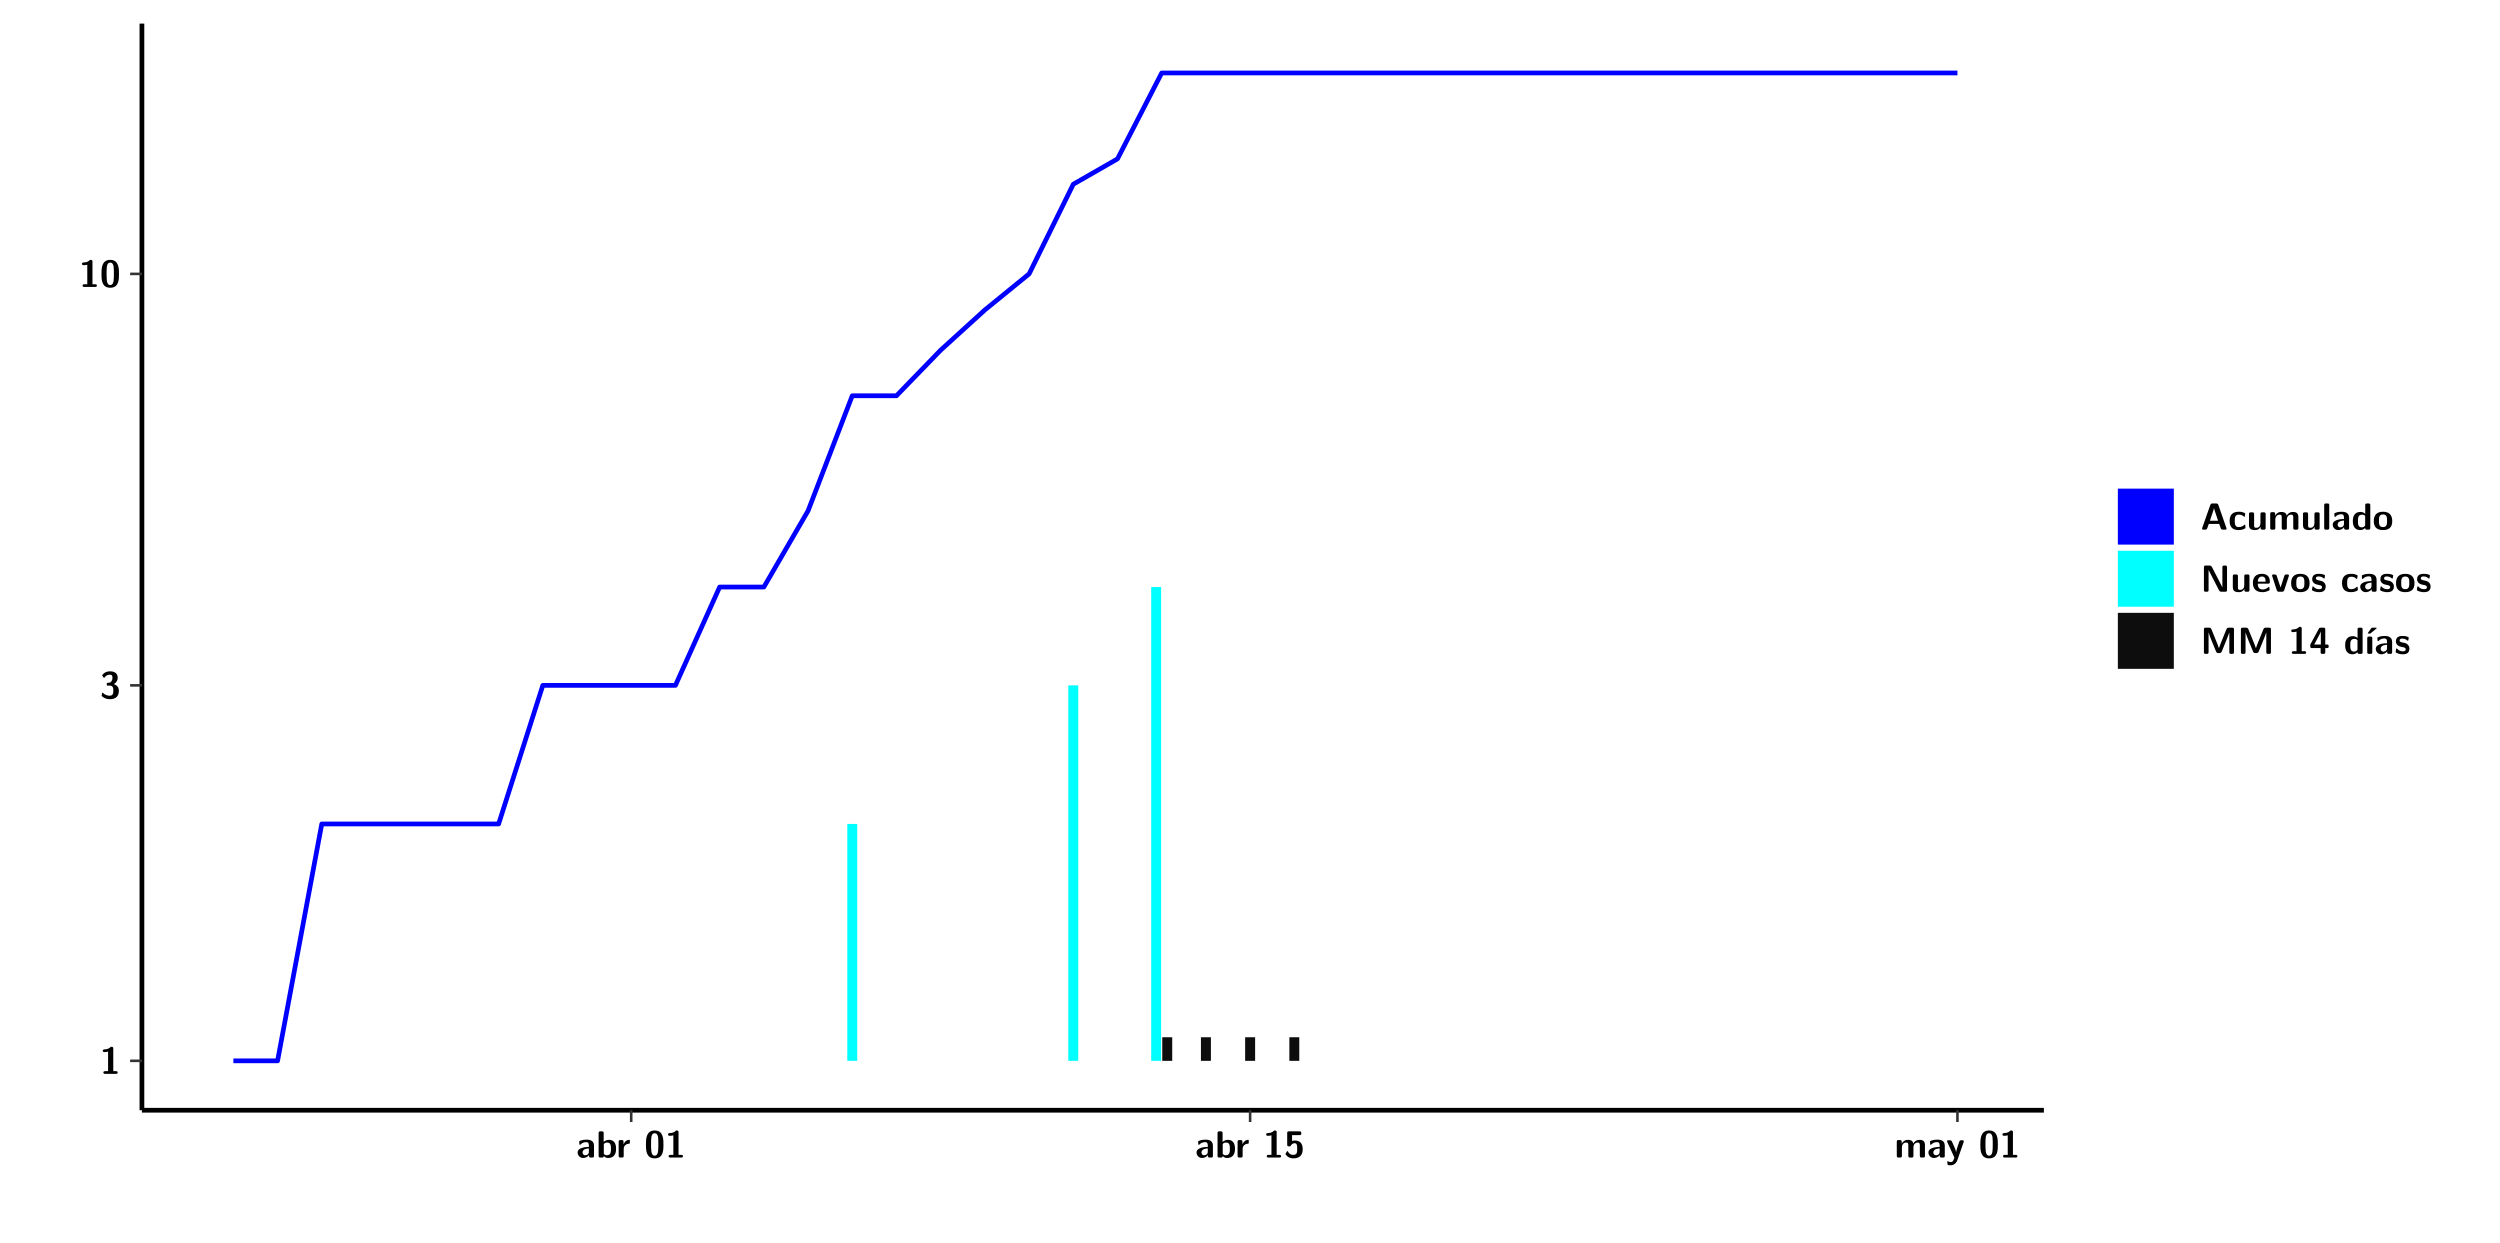
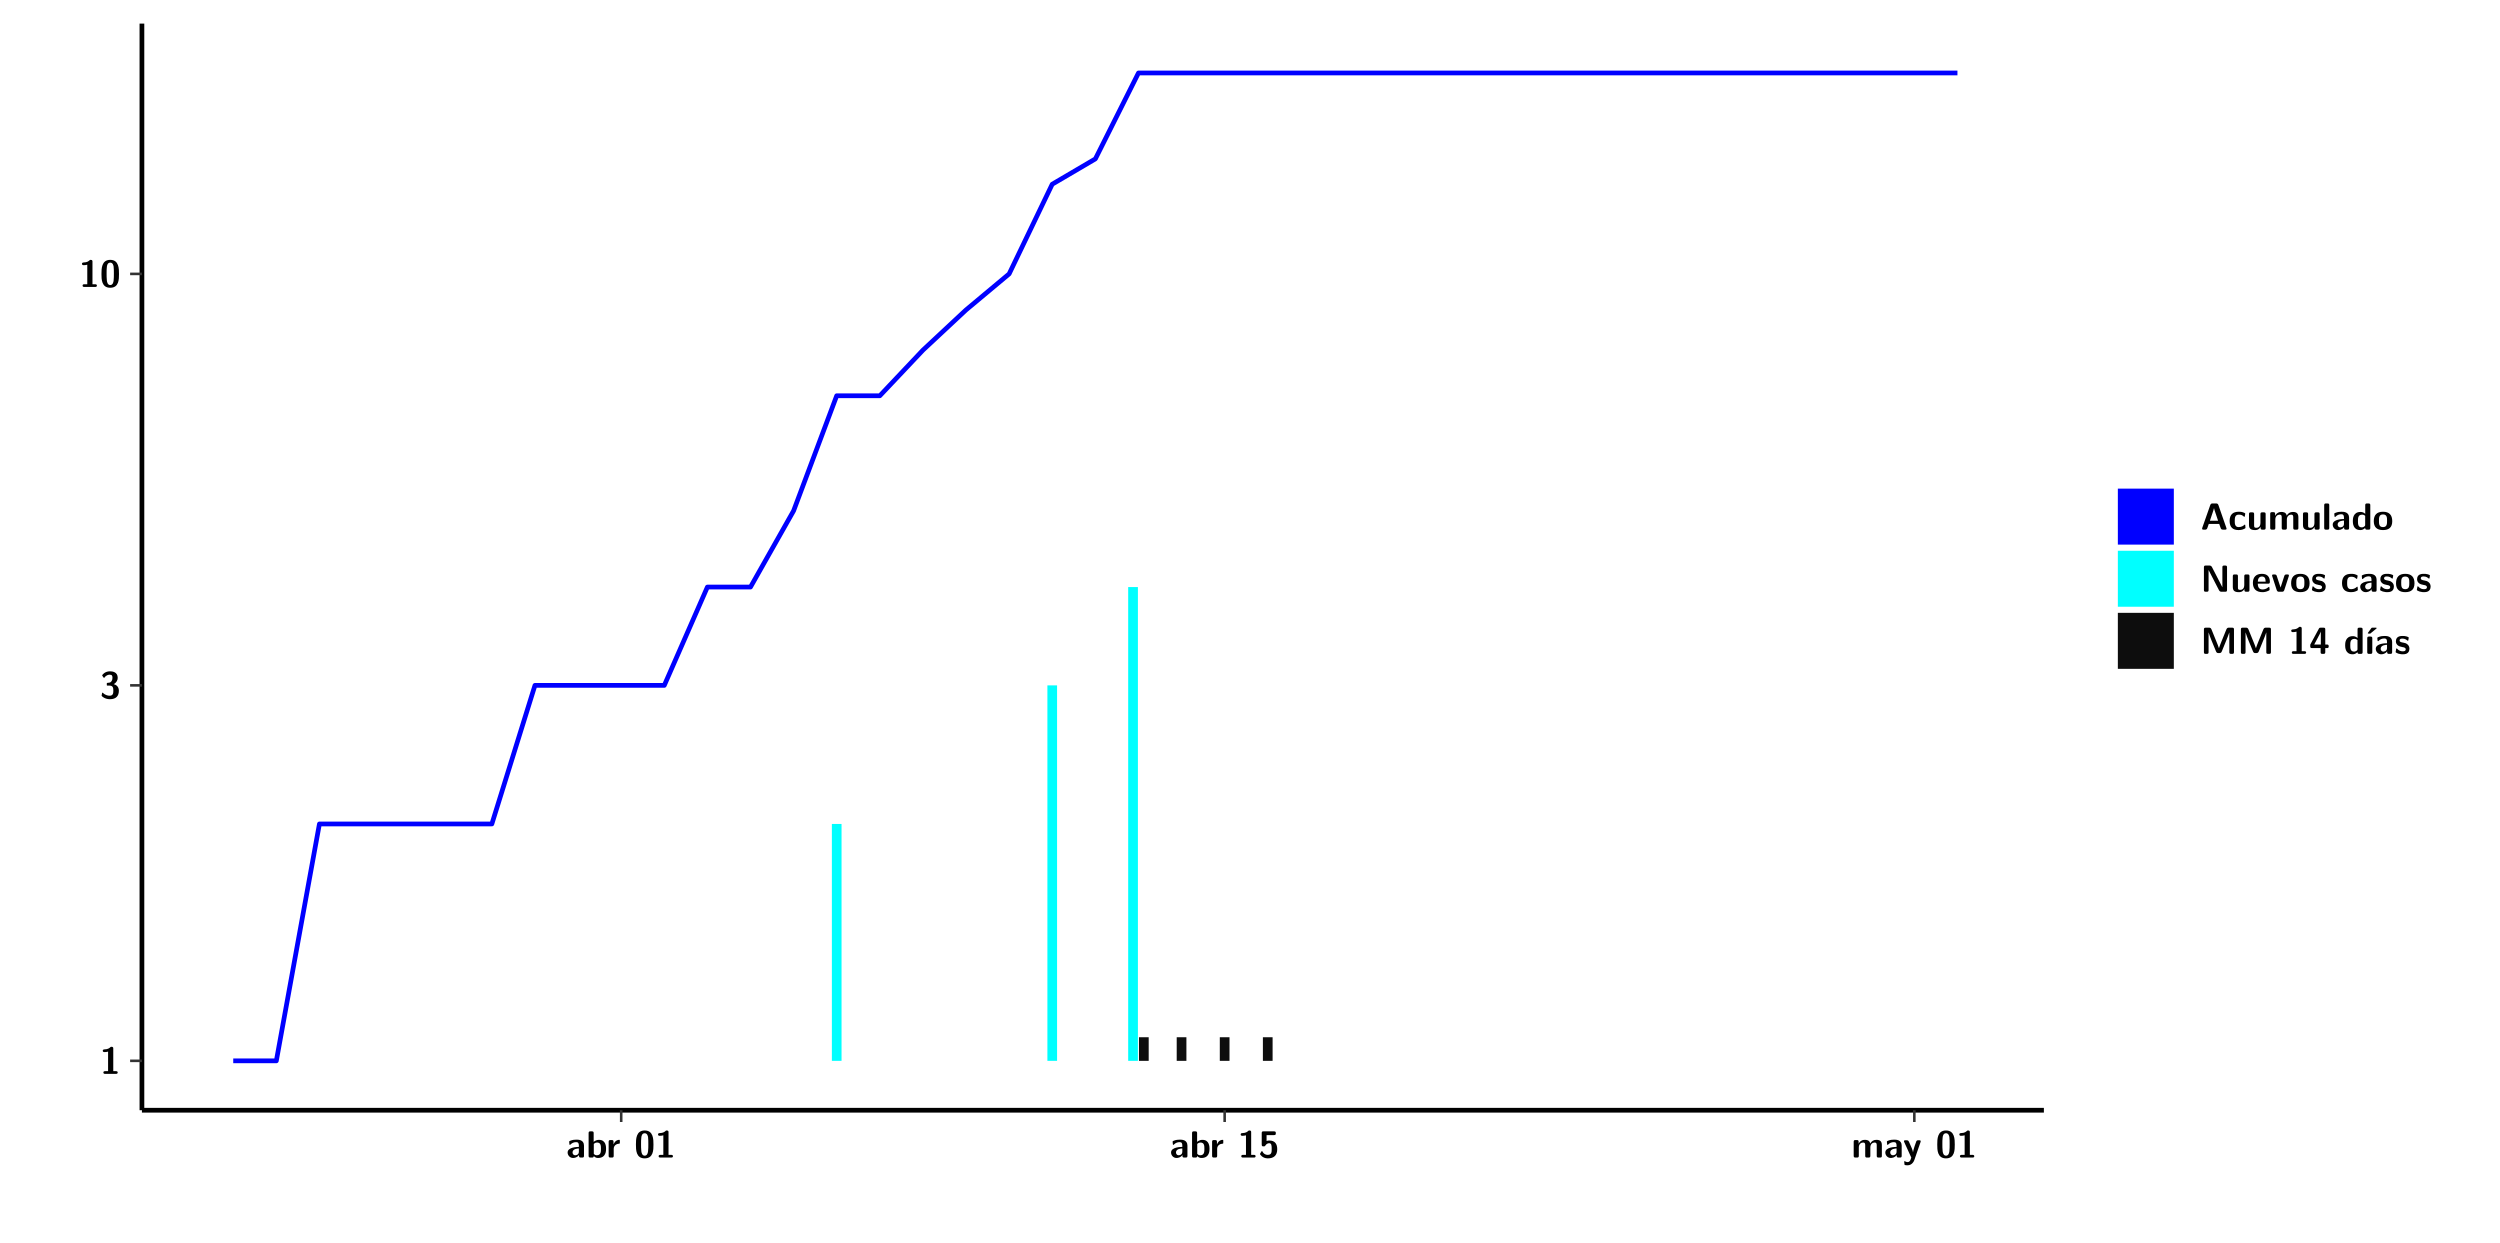
<svg xmlns="http://www.w3.org/2000/svg" xmlns:xlink="http://www.w3.org/1999/xlink" width="579.653pt" height="288pt" viewBox="0 0 579.653 288" version="1.1">
  <defs>
    <g>
      <symbol overflow="visible" id="glyph0-0">
        <path style="stroke:none;" d="" />
      </symbol>
      <symbol overflow="visible" id="glyph0-1">
        <path style="stroke:none;" d="M 3.109 -5.859 C 3.109 -6.016 3.109 -6.281 2.719 -6.281 C 2.547 -6.281 2.516 -6.266 2.406 -6.156 C 2.25 -6.016 1.922 -5.688 1.047 -5.672 C 0.891 -5.672 0.672 -5.609 0.672 -5.359 C 0.672 -5.047 0.969 -5.047 1.094 -5.047 C 1.344 -5.047 1.656 -5.078 1.906 -5.156 L 1.906 -0.625 L 1.234 -0.625 C 1.109 -0.625 0.812 -0.625 0.812 -0.312 C 0.812 0 1.109 0 1.234 0 L 3.719 0 C 3.828 0 4.141 0 4.141 -0.312 C 4.141 -0.625 3.828 -0.625 3.719 -0.625 L 3.109 -0.625 Z M 3.109 -5.859 " />
      </symbol>
      <symbol overflow="visible" id="glyph0-2">
        <path style="stroke:none;" d="M 0.844 -4.859 C 0.906 -4.766 0.953 -4.766 0.969 -4.766 C 1.031 -4.766 1.047 -4.797 1.094 -4.859 C 1.547 -5.5 2.172 -5.5 2.281 -5.5 C 2.844 -5.5 2.922 -5.203 2.922 -4.781 C 2.922 -4.656 2.922 -4.234 2.641 -3.906 C 2.438 -3.656 2.219 -3.641 1.953 -3.625 C 1.859 -3.609 1.688 -3.609 1.672 -3.578 C 1.609 -3.562 1.609 -3.5 1.609 -3.359 L 1.609 -3.203 C 1.609 -2.984 1.609 -2.969 1.844 -2.969 L 2.219 -2.969 C 3.031 -2.969 3.125 -2.469 3.125 -1.797 C 3.125 -1.203 3.062 -0.625 2.266 -0.625 C 1.984 -0.625 1.328 -0.688 0.75 -1.25 C 0.672 -1.328 0.656 -1.328 0.625 -1.328 C 0.531 -1.328 0.516 -1.25 0.516 -1.234 C 0.516 -1.234 0.406 -0.672 0.406 -0.625 C 0.406 -0.516 1.156 0.188 2.312 0.188 C 3.812 0.188 4.406 -0.609 4.406 -1.781 C 4.406 -2.562 3.984 -3.109 3.203 -3.297 C 3.906 -3.688 4.141 -4.266 4.141 -4.766 C 4.141 -6.156 2.891 -6.281 2.328 -6.281 C 1.125 -6.281 0.531 -5.422 0.531 -5.344 C 0.531 -5.297 0.594 -5.219 0.594 -5.219 Z M 0.844 -4.859 " />
      </symbol>
      <symbol overflow="visible" id="glyph0-3">
        <path style="stroke:none;" d="M 4.438 -3 C 4.438 -4.203 4.438 -6.281 2.406 -6.281 C 0.375 -6.281 0.375 -4.219 0.375 -3 C 0.375 -1.812 0.375 0.188 2.406 0.188 C 4.438 0.188 4.438 -1.781 4.438 -3 Z M 2.406 -0.438 C 1.75 -0.438 1.656 -1.25 1.625 -1.484 C 1.562 -1.953 1.562 -2.766 1.562 -3.125 C 1.562 -3.641 1.562 -4.203 1.625 -4.641 C 1.641 -4.875 1.734 -5.641 2.406 -5.641 C 3.047 -5.641 3.156 -4.906 3.188 -4.734 C 3.25 -4.281 3.25 -3.594 3.25 -3.125 C 3.25 -2.625 3.25 -1.953 3.188 -1.469 C 3.156 -1.234 3.062 -0.438 2.406 -0.438 Z M 2.406 -0.438 " />
      </symbol>
      <symbol overflow="visible" id="glyph0-4">
        <path style="stroke:none;" d="M 4.062 -2.766 C 4.062 -4.156 2.734 -4.156 2.297 -4.156 C 1.891 -4.156 1.453 -4.125 0.859 -3.891 C 0.672 -3.797 0.625 -3.781 0.625 -3.688 C 0.625 -3.625 0.688 -3.109 0.688 -3.047 C 0.703 -2.984 0.75 -2.938 0.812 -2.938 C 0.844 -2.938 0.875 -2.969 0.906 -3 C 1.281 -3.391 1.719 -3.578 2.266 -3.578 C 2.734 -3.578 2.875 -3.297 2.875 -2.781 L 2.875 -2.469 C 2.562 -2.469 0.266 -2.453 0.266 -1.172 C 0.266 -0.547 0.766 0.094 1.531 0.094 C 1.828 0.094 2.484 0.016 2.906 -0.594 L 2.906 -0.422 C 2.906 -0.141 2.969 0 3.328 0 L 3.641 0 C 3.984 0 4.062 -0.109 4.062 -0.422 Z M 2.875 -1.344 C 2.875 -0.531 2.047 -0.531 2.016 -0.531 C 1.641 -0.531 1.406 -0.844 1.406 -1.188 C 1.406 -2.047 2.625 -2.109 2.875 -2.109 Z M 2.875 -1.344 " />
      </symbol>
      <symbol overflow="visible" id="glyph0-5">
        <path style="stroke:none;" d="M 1.703 -5.656 C 1.703 -5.938 1.641 -6.078 1.281 -6.078 L 0.953 -6.078 C 0.641 -6.078 0.531 -5.984 0.531 -5.656 L 0.531 -0.422 C 0.531 -0.109 0.625 0 0.953 0 L 1.312 0 C 1.453 0 1.719 0 1.734 -0.344 C 2.125 0.094 2.578 0.094 2.719 0.094 C 4.578 0.094 4.578 -1.594 4.578 -2.031 C 4.578 -2.453 4.578 -4.109 2.938 -4.109 C 2.219 -4.109 1.781 -3.703 1.703 -3.625 Z M 1.734 -3.172 C 1.844 -3.281 2.109 -3.484 2.5 -3.484 C 3.391 -3.484 3.391 -2.672 3.391 -2.016 C 3.391 -1.375 3.391 -0.531 2.406 -0.531 C 2.047 -0.531 1.828 -0.75 1.734 -0.875 Z M 1.734 -3.172 " />
      </symbol>
      <symbol overflow="visible" id="glyph0-6">
        <path style="stroke:none;" d="M 1.703 -2.016 C 1.703 -2.844 2.391 -3.188 2.938 -3.219 C 3.109 -3.234 3.125 -3.234 3.125 -3.469 L 3.125 -3.875 C 3.125 -4.047 3.125 -4.109 2.969 -4.109 C 2.719 -4.109 2.078 -4.031 1.672 -3.078 L 1.656 -3.078 L 1.656 -3.641 C 1.656 -3.922 1.594 -4.062 1.234 -4.062 L 0.953 -4.062 C 0.641 -4.062 0.531 -3.969 0.531 -3.641 L 0.531 -0.422 C 0.531 -0.109 0.625 0 0.953 0 L 1.281 0 C 1.609 0 1.703 -0.109 1.703 -0.422 Z M 1.703 -2.016 " />
      </symbol>
      <symbol overflow="visible" id="glyph0-7">
        <path style="stroke:none;" d="M 1.859 -5.203 L 3.578 -5.203 C 4 -5.203 4 -5.406 4 -5.641 C 4 -5.875 4 -6.078 3.578 -6.078 L 1.141 -6.078 C 0.875 -6.078 0.734 -6.031 0.734 -5.688 L 0.734 -3 C 0.734 -2.609 0.922 -2.594 1.172 -2.594 C 1.391 -2.594 1.469 -2.594 1.594 -2.812 C 1.812 -3.141 2.109 -3.328 2.469 -3.328 C 3.047 -3.328 3.047 -2.656 3.047 -1.969 C 3.047 -1.297 3.047 -0.625 2.125 -0.625 C 1.844 -0.625 1.25 -0.703 0.906 -1.406 C 0.875 -1.453 0.844 -1.5 0.781 -1.5 C 0.719 -1.5 0.703 -1.469 0.656 -1.391 C 0.531 -1.188 0.328 -0.891 0.328 -0.828 C 0.328 -0.75 0.891 0.188 2.141 0.188 C 3.562 0.188 4.328 -0.516 4.328 -1.938 C 4.328 -3.094 3.844 -3.953 2.5 -3.953 C 2.281 -3.953 2.078 -3.922 1.859 -3.844 Z M 1.859 -5.203 " />
      </symbol>
      <symbol overflow="visible" id="glyph0-8">
        <path style="stroke:none;" d="M 7.062 -2.844 C 7.062 -3.75 6.672 -4.109 5.781 -4.109 C 5.156 -4.109 4.688 -3.828 4.359 -3.25 C 4.219 -4.078 3.484 -4.109 3.109 -4.109 C 2.938 -4.109 2.578 -4.109 2.188 -3.828 C 1.906 -3.625 1.734 -3.344 1.672 -3.203 L 1.672 -3.641 C 1.672 -3.922 1.609 -4.062 1.25 -4.062 L 0.953 -4.062 C 0.625 -4.062 0.531 -3.969 0.531 -3.641 L 0.531 -0.422 C 0.531 -0.109 0.625 0 0.953 0 L 1.297 0 C 1.625 0 1.719 -0.109 1.719 -0.422 L 1.719 -2.359 C 1.719 -3.141 2.25 -3.484 2.688 -3.484 C 3.109 -3.484 3.203 -3.297 3.203 -2.828 L 3.203 -0.422 C 3.203 -0.109 3.297 0 3.625 0 L 3.969 0 C 4.297 0 4.391 -0.109 4.391 -0.422 L 4.391 -2.359 C 4.391 -3.141 4.922 -3.484 5.359 -3.484 C 5.781 -3.484 5.875 -3.297 5.875 -2.828 L 5.875 -0.422 C 5.875 -0.109 5.969 0 6.297 0 L 6.641 0 C 6.984 0 7.062 -0.109 7.062 -0.422 Z M 7.062 -2.844 " />
      </symbol>
      <symbol overflow="visible" id="glyph0-9">
        <path style="stroke:none;" d="M 4.109 -3.609 C 4.141 -3.719 4.141 -3.734 4.141 -3.781 C 4.141 -4.016 3.906 -4.016 3.797 -4.016 L 3.609 -4.016 C 3.469 -4.016 3.266 -4.016 3.141 -3.812 C 3.109 -3.766 2.406 -1.828 2.359 -1.25 L 2.344 -1.25 C 2.312 -1.672 1.953 -2.484 1.562 -3.328 C 1.328 -3.891 1.266 -4.016 0.828 -4.016 L 0.594 -4.016 C 0.469 -4.016 0.25 -4.016 0.25 -3.781 C 0.25 -3.75 0.281 -3.688 0.297 -3.641 L 1.953 0 C 1.891 0.188 1.859 0.281 1.828 0.375 C 1.734 0.656 1.578 1.047 1.109 1.047 C 0.812 1.047 0.609 0.922 0.516 0.875 C 0.469 0.844 0.453 0.828 0.422 0.828 C 0.391 0.828 0.312 0.859 0.312 0.969 C 0.312 1.031 0.375 1.641 0.391 1.672 C 0.469 1.781 0.953 1.797 1.094 1.797 C 2.172 1.797 2.609 0.766 2.672 0.547 Z M 4.109 -3.609 " />
      </symbol>
      <symbol overflow="visible" id="glyph0-10">
        <path style="stroke:none;" d="M 4.156 -5.703 C 4.031 -6.078 3.766 -6.078 3.594 -6.078 L 2.828 -6.078 C 2.641 -6.078 2.391 -6.078 2.266 -5.703 L 0.406 -0.406 C 0.375 -0.297 0.375 -0.281 0.375 -0.234 C 0.375 0 0.594 0 0.703 0 L 1.031 0 C 1.188 0 1.453 0 1.578 -0.344 L 1.922 -1.328 L 4.344 -1.328 L 4.641 -0.484 C 4.75 -0.172 4.812 0 5.234 0 L 5.703 0 C 5.828 0 6.047 0 6.047 -0.234 C 6.047 -0.281 6.047 -0.297 6 -0.406 Z M 2.812 -3.938 C 2.938 -4.328 3.062 -4.656 3.125 -4.969 L 3.141 -4.969 C 3.188 -4.766 3.188 -4.75 3.25 -4.547 L 4.078 -2.078 L 2.188 -2.078 Z M 2.812 -3.938 " />
      </symbol>
      <symbol overflow="visible" id="glyph0-11">
        <path style="stroke:none;" d="M 4 -0.438 C 4 -0.531 3.969 -0.938 3.953 -1.047 C 3.953 -1.078 3.938 -1.172 3.844 -1.172 C 3.812 -1.172 3.797 -1.172 3.703 -1.078 C 3.562 -0.953 3.141 -0.594 2.422 -0.594 C 1.516 -0.594 1.516 -1.469 1.516 -2.031 C 1.516 -2.75 1.562 -3.484 2.453 -3.484 C 3.031 -3.484 3.266 -3.344 3.578 -3.078 C 3.688 -2.984 3.703 -2.984 3.734 -2.984 C 3.828 -2.984 3.844 -3.062 3.844 -3.094 C 3.859 -3.172 3.953 -3.656 3.953 -3.703 C 3.953 -3.781 3.891 -3.812 3.75 -3.891 C 3.328 -4.078 3.062 -4.156 2.453 -4.156 C 1.141 -4.156 0.328 -3.547 0.328 -2.016 C 0.328 -0.562 1.078 0.094 2.406 0.094 C 2.641 0.094 3.172 0.094 3.75 -0.203 C 4 -0.344 4 -0.344 4 -0.438 Z M 4 -0.438 " />
      </symbol>
      <symbol overflow="visible" id="glyph0-12">
        <path style="stroke:none;" d="M 4.391 -3.594 C 4.391 -3.875 4.328 -4.016 3.969 -4.016 L 3.609 -4.016 C 3.281 -4.016 3.188 -3.906 3.188 -3.594 L 3.188 -1.516 C 3.188 -0.938 2.891 -0.438 2.266 -0.438 C 1.766 -0.438 1.719 -0.562 1.719 -1.031 L 1.719 -3.594 C 1.719 -3.875 1.656 -4.016 1.297 -4.016 L 0.953 -4.016 C 0.625 -4.016 0.531 -3.922 0.531 -3.594 L 0.531 -1.109 C 0.531 -0.172 1.031 0.094 1.953 0.094 C 2.188 0.094 2.812 0.094 3.219 -0.656 L 3.219 -0.422 C 3.219 -0.141 3.281 0 3.641 0 L 3.969 0 C 4.297 0 4.391 -0.109 4.391 -0.422 Z M 4.391 -3.594 " />
      </symbol>
      <symbol overflow="visible" id="glyph0-13">
        <path style="stroke:none;" d="M 1.703 -5.656 C 1.703 -5.938 1.641 -6.078 1.281 -6.078 L 0.953 -6.078 C 0.641 -6.078 0.531 -5.984 0.531 -5.656 L 0.531 -0.422 C 0.531 -0.109 0.625 0 0.953 0 L 1.281 0 C 1.609 0 1.703 -0.109 1.703 -0.422 Z M 1.703 -5.656 " />
      </symbol>
      <symbol overflow="visible" id="glyph0-14">
        <path style="stroke:none;" d="M 4.375 -5.656 C 4.375 -5.938 4.312 -6.078 3.953 -6.078 L 3.625 -6.078 C 3.297 -6.078 3.203 -5.969 3.203 -5.656 L 3.203 -3.672 C 2.812 -4.047 2.375 -4.109 2.109 -4.109 C 0.328 -4.109 0.328 -2.422 0.328 -2 C 0.328 -1.594 0.328 0.094 2.062 0.094 C 2.422 0.094 2.812 -0.016 3.188 -0.406 C 3.188 -0.094 3.297 0 3.609 0 L 3.953 0 C 4.281 0 4.375 -0.109 4.375 -0.422 Z M 3.188 -1.094 C 3.188 -0.953 3.188 -0.875 2.922 -0.688 C 2.703 -0.547 2.5 -0.531 2.406 -0.531 C 1.516 -0.531 1.516 -1.344 1.516 -2 C 1.516 -2.656 1.516 -3.484 2.5 -3.484 C 2.75 -3.484 2.984 -3.391 3.188 -3.203 Z M 3.188 -1.094 " />
      </symbol>
      <symbol overflow="visible" id="glyph0-15">
        <path style="stroke:none;" d="M 4.547 -1.969 C 4.547 -3.406 3.844 -4.156 2.406 -4.156 C 0.953 -4.156 0.266 -3.391 0.266 -1.969 C 0.266 -0.547 1.031 0.094 2.406 0.094 C 3.781 0.094 4.547 -0.531 4.547 -1.969 Z M 2.406 -0.594 C 1.469 -0.594 1.469 -1.375 1.469 -2.078 C 1.469 -2.75 1.469 -3.531 2.406 -3.531 C 3.344 -3.531 3.344 -2.766 3.344 -2.078 C 3.344 -1.391 3.344 -0.594 2.406 -0.594 Z M 2.406 -0.594 " />
      </symbol>
      <symbol overflow="visible" id="glyph0-16">
        <path style="stroke:none;" d="M 2.656 -5.734 C 2.469 -6.078 2.203 -6.078 2.031 -6.078 L 1.219 -6.078 C 0.906 -6.078 0.797 -5.984 0.797 -5.656 L 0.797 -0.422 C 0.797 -0.109 0.891 0 1.219 0 L 1.453 0 C 1.781 0 1.875 -0.109 1.875 -0.422 L 1.875 -5.016 L 1.891 -5.016 L 4.297 -0.344 C 4.484 0 4.75 0 4.922 0 L 5.734 0 C 6.062 0 6.156 -0.109 6.156 -0.422 L 6.156 -5.656 C 6.156 -5.938 6.094 -6.078 5.734 -6.078 L 5.5 -6.078 C 5.156 -6.078 5.078 -5.969 5.078 -5.656 L 5.078 -1.062 L 5.062 -1.062 Z M 2.656 -5.734 " />
      </symbol>
      <symbol overflow="visible" id="glyph0-17">
        <path style="stroke:none;" d="M 3.781 -1.875 C 3.984 -1.875 4.203 -1.891 4.203 -2.281 C 4.203 -3.406 3.672 -4.156 2.359 -4.156 C 0.969 -4.156 0.266 -3.375 0.266 -2.047 C 0.266 -0.609 1.109 0.094 2.484 0.094 C 2.812 0.094 3.312 0.047 3.891 -0.234 C 4.078 -0.328 4.141 -0.359 4.141 -0.469 C 4.141 -0.531 4.125 -0.781 4.109 -0.844 C 4.078 -1.125 4.062 -1.125 3.984 -1.125 C 3.953 -1.125 3.938 -1.125 3.844 -1.047 C 3.328 -0.594 2.797 -0.531 2.516 -0.531 C 1.531 -0.531 1.422 -1.312 1.391 -1.875 Z M 1.406 -2.344 C 1.422 -2.875 1.609 -3.531 2.359 -3.531 C 3.062 -3.531 3.203 -3.031 3.219 -2.344 Z M 1.406 -2.344 " />
      </symbol>
      <symbol overflow="visible" id="glyph0-18">
        <path style="stroke:none;" d="M 4.109 -3.609 C 4.141 -3.719 4.141 -3.75 4.141 -3.766 C 4.141 -4.016 3.922 -4.016 3.797 -4.016 L 3.609 -4.016 C 3.25 -4.016 3.141 -3.891 3.062 -3.641 L 2.203 -0.984 L 1.328 -3.641 C 1.266 -3.828 1.203 -4.016 0.781 -4.016 L 0.578 -4.016 C 0.453 -4.016 0.234 -4.016 0.234 -3.766 C 0.234 -3.75 0.234 -3.719 0.266 -3.609 L 1.312 -0.375 C 1.438 0 1.703 0 1.859 0 L 2.5 0 C 2.672 0 2.938 0 3.062 -0.375 Z M 4.109 -3.609 " />
      </symbol>
      <symbol overflow="visible" id="glyph0-19">
        <path style="stroke:none;" d="M 3.469 -1.234 C 3.469 -1.734 3.203 -2.031 3.047 -2.172 C 2.703 -2.484 2.391 -2.547 2.031 -2.609 C 1.547 -2.703 1.188 -2.766 1.188 -3.109 C 1.188 -3.469 1.484 -3.547 1.828 -3.547 C 2.406 -3.547 2.719 -3.328 2.953 -3.125 C 3.047 -3.047 3.062 -3.047 3.094 -3.047 C 3.188 -3.047 3.203 -3.125 3.203 -3.156 C 3.219 -3.219 3.312 -3.719 3.312 -3.766 C 3.312 -3.906 2.844 -4.031 2.75 -4.062 C 2.406 -4.156 2.125 -4.156 1.891 -4.156 C 1.5 -4.156 0.328 -4.156 0.328 -2.906 C 0.328 -2.484 0.516 -2.219 0.75 -2 C 1.062 -1.734 1.406 -1.672 1.906 -1.562 C 2.156 -1.531 2.609 -1.453 2.609 -1.062 C 2.609 -0.656 2.266 -0.594 1.922 -0.594 C 1.531 -0.594 1.047 -0.703 0.625 -1.188 C 0.594 -1.234 0.562 -1.266 0.516 -1.266 C 0.422 -1.266 0.406 -1.188 0.391 -1.125 C 0.375 -1.016 0.266 -0.516 0.266 -0.422 C 0.266 -0.266 0.922 -0.062 0.922 -0.047 C 1.406 0.094 1.766 0.094 1.922 0.094 C 2.359 0.094 3.469 0.062 3.469 -1.234 Z M 3.469 -1.234 " />
      </symbol>
      <symbol overflow="visible" id="glyph0-20">
        <path style="stroke:none;" d="M 4.859 -2.859 C 4.688 -2.422 4.359 -1.609 4.281 -1.312 C 4.203 -1.625 3.844 -2.484 3.656 -2.953 L 2.531 -5.719 C 2.391 -6.078 2.109 -6.078 1.953 -6.078 L 1.219 -6.078 C 0.906 -6.078 0.797 -5.984 0.797 -5.656 L 0.797 -0.422 C 0.797 -0.109 0.891 0 1.219 0 L 1.453 0 C 1.781 0 1.875 -0.109 1.875 -0.422 L 1.875 -4.953 L 1.891 -4.953 C 1.984 -4.562 2.375 -3.578 2.578 -3.062 L 3.609 -0.562 C 3.766 -0.188 3.969 -0.188 4.266 -0.188 C 4.562 -0.188 4.781 -0.188 4.938 -0.562 L 6.062 -3.328 C 6.141 -3.531 6.625 -4.719 6.672 -4.953 L 6.688 -4.953 L 6.688 -0.422 C 6.688 -0.141 6.75 0 7.109 0 L 7.344 0 C 7.672 0 7.766 -0.109 7.766 -0.422 L 7.766 -5.656 C 7.766 -5.938 7.703 -6.078 7.344 -6.078 L 6.609 -6.078 C 6.391 -6.078 6.172 -6.062 6.016 -5.703 Z M 4.859 -2.859 " />
      </symbol>
      <symbol overflow="visible" id="glyph0-21">
        <path style="stroke:none;" d="M 0.344 -2.297 C 0.266 -2.172 0.266 -2.141 0.266 -1.984 L 0.266 -1.766 C 0.266 -1.484 0.328 -1.344 0.688 -1.344 L 2.672 -1.344 L 2.672 -0.422 C 2.672 -0.141 2.719 0 3.078 0 L 3.328 0 C 3.656 0 3.75 -0.109 3.75 -0.422 L 3.75 -1.344 L 4.125 -1.344 C 4.391 -1.344 4.547 -1.406 4.547 -1.75 C 4.547 -2.078 4.422 -2.172 4.125 -2.172 L 3.75 -2.172 L 3.75 -5.656 C 3.75 -5.984 3.656 -6.078 3.328 -6.078 L 2.688 -6.078 C 2.531 -6.078 2.391 -6.078 2.281 -5.875 Z M 1.188 -2.172 C 2.578 -4.75 2.672 -5.016 2.703 -5.156 L 2.719 -5.156 L 2.719 -2.172 Z M 1.188 -2.172 " />
      </symbol>
      <symbol overflow="visible" id="glyph0-22">
        <path style="stroke:none;" d="M 3.906 -5.844 C 3.953 -5.875 4 -5.922 4 -5.969 C 4 -6.078 3.906 -6.078 3.766 -6.078 L 3.047 -6.078 C 2.875 -6.078 2.859 -6.078 2.781 -5.984 L 2.031 -4.953 C 1.953 -4.859 1.953 -4.844 1.953 -4.828 C 1.953 -4.703 2.047 -4.703 2.188 -4.703 L 2.516 -4.703 Z M 3.906 -5.844 " />
      </symbol>
      <symbol overflow="visible" id="glyph0-23">
        <path style="stroke:none;" d="M 1.703 -3.594 C 1.703 -3.875 1.641 -4.016 1.281 -4.016 L 0.953 -4.016 C 0.641 -4.016 0.531 -3.922 0.531 -3.594 L 0.531 -0.422 C 0.531 -0.109 0.625 0 0.953 0 L 1.281 0 C 1.609 0 1.703 -0.109 1.703 -0.422 Z M 1.703 -3.594 " />
      </symbol>
    </g>
    <clipPath id="clip1">
      <path d="M 0 0 L 576.008 0 L 576.008 288 L 0 288 Z M 0 0 " />
    </clipPath>
    <clipPath id="clip2">
      <path d="M 32.906 5.477 L 473.898 5.477 L 473.898 257.414 L 32.906 257.414 Z M 32.906 5.477 " />
    </clipPath>
  </defs>
  <g id="surface1">
    <g clip-path="url(#clip1)" clip-rule="nonzero">
      <path style="fill-rule:nonzero;fill:rgb(100%,100%,100%);fill-opacity:1;stroke-width:0.598;stroke-linecap:round;stroke-linejoin:round;stroke:rgb(100%,100%,100%);stroke-opacity:1;stroke-miterlimit:10;" d="M 0 0 L 0 288.004 L 576.008 288.004 L 576.008 0 Z M 0 0 " transform="matrix(1,0,0,-1,0,288)" />
    </g>
    <g clip-path="url(#clip2)" clip-rule="nonzero">
      <path style=" stroke:none;fill-rule:nonzero;fill:rgb(100%,100%,100%);fill-opacity:1;" d="M 32.906 257.414 L 32.906 5.477 L 473.898 5.477 L 473.898 257.414 Z M 32.906 257.414 " />
    </g>
-     <path style=" stroke:none;fill-rule:nonzero;fill:rgb(0%,100%,100%);fill-opacity:1;" d="M 196.457 245.969 L 196.457 191.043 L 198.758 191.043 L 198.758 245.969 Z M 196.457 245.969 " />
-     <path style=" stroke:none;fill-rule:nonzero;fill:rgb(0%,100%,100%);fill-opacity:1;" d="M 247.703 245.969 L 247.703 158.914 L 250.004 158.914 L 250.004 245.969 Z M 247.703 245.969 " />
-     <path style=" stroke:none;fill-rule:nonzero;fill:rgb(0%,100%,100%);fill-opacity:1;" d="M 266.922 245.969 L 266.922 136.117 L 269.223 136.117 L 269.223 245.969 Z M 266.922 245.969 " />
-     <path style=" stroke:none;fill-rule:nonzero;fill:rgb(4.999%,4.999%,4.999%);fill-opacity:1;" d="M 269.484 245.969 L 269.484 240.496 L 271.793 240.496 L 271.793 245.969 Z M 269.484 245.969 " />
-     <path style=" stroke:none;fill-rule:nonzero;fill:rgb(4.999%,4.999%,4.999%);fill-opacity:1;" d="M 278.449 245.969 L 278.449 240.496 L 280.762 240.496 L 280.762 245.969 Z M 278.449 245.969 " />
-     <path style=" stroke:none;fill-rule:nonzero;fill:rgb(4.999%,4.999%,4.999%);fill-opacity:1;" d="M 288.699 245.969 L 288.699 240.496 L 291.012 240.496 L 291.012 245.969 Z M 288.699 245.969 " />
-     <path style=" stroke:none;fill-rule:nonzero;fill:rgb(4.999%,4.999%,4.999%);fill-opacity:1;" d="M 298.953 245.969 L 298.953 240.496 L 301.254 240.496 L 301.254 245.969 Z M 298.953 245.969 " />
-     <path style="fill:none;stroke-width:1.096;stroke-linecap:butt;stroke-linejoin:round;stroke:rgb(0%,0%,100%);stroke-opacity:1;stroke-miterlimit:10;" d="M 54.109 42.031 L 64.359 42.031 L 74.609 96.957 L 115.609 96.957 L 125.859 129.086 L 156.605 129.086 L 166.855 151.883 L 177.109 151.883 L 187.359 169.566 L 197.602 196.238 L 207.852 196.238 L 218.105 206.816 L 228.355 216.141 L 238.609 224.492 L 248.859 245.285 L 259.102 251.16 L 269.352 271.078 L 453.855 271.078 " transform="matrix(1,0,0,-1,0,288)" />
+     <path style=" stroke:none;fill-rule:nonzero;fill:rgb(0%,100%,100%);fill-opacity:1;" d="M 192.879 245.969 L 192.879 191.043 L 195.121 191.043 L 195.121 245.969 Z M 192.879 245.969 " />
+     <path style=" stroke:none;fill-rule:nonzero;fill:rgb(0%,100%,100%);fill-opacity:1;" d="M 242.852 245.969 L 242.852 158.914 L 245.094 158.914 L 245.094 245.969 Z M 242.852 245.969 " />
+     <path style=" stroke:none;fill-rule:nonzero;fill:rgb(0%,100%,100%);fill-opacity:1;" d="M 261.582 245.969 L 261.582 136.117 L 263.836 136.117 L 263.836 245.969 Z M 261.582 245.969 " />
+     <path style=" stroke:none;fill-rule:nonzero;fill:rgb(4.999%,4.999%,4.999%);fill-opacity:1;" d="M 264.082 245.969 L 264.082 240.496 L 266.336 240.496 L 266.336 245.969 Z M 264.082 245.969 " />
+     <path style=" stroke:none;fill-rule:nonzero;fill:rgb(4.999%,4.999%,4.999%);fill-opacity:1;" d="M 272.832 245.969 L 272.832 240.496 L 275.082 240.496 L 275.082 245.969 Z M 272.832 245.969 " />
+     <path style=" stroke:none;fill-rule:nonzero;fill:rgb(4.999%,4.999%,4.999%);fill-opacity:1;" d="M 282.824 245.969 L 282.824 240.496 L 285.074 240.496 L 285.074 245.969 Z M 282.824 245.969 " />
+     <path style=" stroke:none;fill-rule:nonzero;fill:rgb(4.999%,4.999%,4.999%);fill-opacity:1;" d="M 292.816 245.969 L 292.816 240.496 L 295.066 240.496 L 295.066 245.969 Z M 292.816 245.969 " />
+     <path style="fill:none;stroke-width:1.096;stroke-linecap:butt;stroke-linejoin:round;stroke:rgb(0%,0%,100%);stroke-opacity:1;stroke-miterlimit:10;" d="M 54.078 42.031 L 64.07 42.031 L 74.062 96.957 L 114.043 96.957 L 124.035 129.086 L 154.023 129.086 L 164.016 151.883 L 174.008 151.883 L 184.004 169.566 L 193.996 196.238 L 203.996 196.238 L 213.992 206.816 L 223.984 216.141 L 233.977 224.492 L 243.969 245.285 L 253.973 251.16 L 263.965 271.078 L 453.855 271.078 " transform="matrix(1,0,0,-1,0,288)" />
    <path style="fill:none;stroke-width:1.096;stroke-linecap:butt;stroke-linejoin:round;stroke:rgb(0%,0%,0%);stroke-opacity:1;stroke-miterlimit:10;" d="M 32.906 30.586 L 32.906 282.523 " transform="matrix(1,0,0,-1,0,288)" />
    <g style="fill:rgb(0%,0%,0%);fill-opacity:1;">
      <use xlink:href="#glyph0-1" x="23.153" y="248.986" />
    </g>
    <g style="fill:rgb(0%,0%,0%);fill-opacity:1;">
      <use xlink:href="#glyph0-2" x="23.153" y="161.933" />
    </g>
    <g style="fill:rgb(0%,0%,0%);fill-opacity:1;">
      <use xlink:href="#glyph0-1" x="18.331" y="66.531" />
      <use xlink:href="#glyph0-3" x="23.153" y="66.531" />
    </g>
    <path style="fill:none;stroke-width:0.598;stroke-linecap:butt;stroke-linejoin:round;stroke:rgb(20%,20%,20%);stroke-opacity:1;stroke-miterlimit:10;" d="M 30.168 42.031 L 32.906 42.031 " transform="matrix(1,0,0,-1,0,288)" />
    <path style="fill:none;stroke-width:0.598;stroke-linecap:butt;stroke-linejoin:round;stroke:rgb(20%,20%,20%);stroke-opacity:1;stroke-miterlimit:10;" d="M 30.168 129.086 L 32.906 129.086 " transform="matrix(1,0,0,-1,0,288)" />
    <path style="fill:none;stroke-width:0.598;stroke-linecap:butt;stroke-linejoin:round;stroke:rgb(20%,20%,20%);stroke-opacity:1;stroke-miterlimit:10;" d="M 30.168 224.492 L 32.906 224.492 " transform="matrix(1,0,0,-1,0,288)" />
    <path style="fill:none;stroke-width:1.096;stroke-linecap:butt;stroke-linejoin:round;stroke:rgb(0%,0%,0%);stroke-opacity:1;stroke-miterlimit:10;" d="M 32.906 30.586 L 473.898 30.586 " transform="matrix(1,0,0,-1,0,288)" />
-     <path style="fill:none;stroke-width:0.598;stroke-linecap:butt;stroke-linejoin:round;stroke:rgb(20%,20%,20%);stroke-opacity:1;stroke-miterlimit:10;" d="M 146.352 27.848 L 146.352 30.586 " transform="matrix(1,0,0,-1,0,288)" />
-     <path style="fill:none;stroke-width:0.598;stroke-linecap:butt;stroke-linejoin:round;stroke:rgb(20%,20%,20%);stroke-opacity:1;stroke-miterlimit:10;" d="M 289.855 27.848 L 289.855 30.586 " transform="matrix(1,0,0,-1,0,288)" />
-     <path style="fill:none;stroke-width:0.598;stroke-linecap:butt;stroke-linejoin:round;stroke:rgb(20%,20%,20%);stroke-opacity:1;stroke-miterlimit:10;" d="M 453.855 27.848 L 453.855 30.586 " transform="matrix(1,0,0,-1,0,288)" />
-     <g style="fill:rgb(0%,0%,0%);fill-opacity:1;">
-       <use xlink:href="#glyph0-4" x="133.663" y="268.394" />
-       <use xlink:href="#glyph0-5" x="138.266" y="268.394" />
-     </g>
-     <g style="fill:rgb(0%,0%,0%);fill-opacity:1;">
-       <use xlink:href="#glyph0-6" x="142.913" y="268.394" />
-     </g>
-     <g style="fill:rgb(0%,0%,0%);fill-opacity:1;">
-       <use xlink:href="#glyph0-3" x="149.394" y="268.394" />
-       <use xlink:href="#glyph0-1" x="154.216" y="268.394" />
-     </g>
-     <g style="fill:rgb(0%,0%,0%);fill-opacity:1;">
-       <use xlink:href="#glyph0-4" x="277.165" y="268.394" />
-       <use xlink:href="#glyph0-5" x="281.768" y="268.394" />
-     </g>
-     <g style="fill:rgb(0%,0%,0%);fill-opacity:1;">
-       <use xlink:href="#glyph0-6" x="286.415" y="268.394" />
-     </g>
-     <g style="fill:rgb(0%,0%,0%);fill-opacity:1;">
-       <use xlink:href="#glyph0-1" x="292.896" y="268.394" />
-       <use xlink:href="#glyph0-7" x="297.718" y="268.394" />
-     </g>
-     <g style="fill:rgb(0%,0%,0%);fill-opacity:1;">
-       <use xlink:href="#glyph0-8" x="439.26" y="268.394" />
-       <use xlink:href="#glyph0-4" x="446.858" y="268.394" />
-     </g>
-     <g style="fill:rgb(0%,0%,0%);fill-opacity:1;">
-       <use xlink:href="#glyph0-9" x="451.189" y="268.394" />
-     </g>
-     <g style="fill:rgb(0%,0%,0%);fill-opacity:1;">
-       <use xlink:href="#glyph0-3" x="458.79" y="268.394" />
-       <use xlink:href="#glyph0-1" x="463.612" y="268.394" />
+     <path style="fill:none;stroke-width:0.598;stroke-linecap:butt;stroke-linejoin:round;stroke:rgb(20%,20%,20%);stroke-opacity:1;stroke-miterlimit:10;" d="M 144.031 27.848 L 144.031 30.586 " transform="matrix(1,0,0,-1,0,288)" />
+     <path style="fill:none;stroke-width:0.598;stroke-linecap:butt;stroke-linejoin:round;stroke:rgb(20%,20%,20%);stroke-opacity:1;stroke-miterlimit:10;" d="M 283.949 27.848 L 283.949 30.586 " transform="matrix(1,0,0,-1,0,288)" />
+     <path style="fill:none;stroke-width:0.598;stroke-linecap:butt;stroke-linejoin:round;stroke:rgb(20%,20%,20%);stroke-opacity:1;stroke-miterlimit:10;" d="M 443.859 27.848 L 443.859 30.586 " transform="matrix(1,0,0,-1,0,288)" />
+     <g style="fill:rgb(0%,0%,0%);fill-opacity:1;">
+       <use xlink:href="#glyph0-4" x="131.342" y="268.394" />
+       <use xlink:href="#glyph0-5" x="135.945" y="268.394" />
+     </g>
+     <g style="fill:rgb(0%,0%,0%);fill-opacity:1;">
+       <use xlink:href="#glyph0-6" x="140.592" y="268.394" />
+     </g>
+     <g style="fill:rgb(0%,0%,0%);fill-opacity:1;">
+       <use xlink:href="#glyph0-3" x="147.073" y="268.394" />
+       <use xlink:href="#glyph0-1" x="151.895" y="268.394" />
+     </g>
+     <g style="fill:rgb(0%,0%,0%);fill-opacity:1;">
+       <use xlink:href="#glyph0-4" x="271.257" y="268.394" />
+       <use xlink:href="#glyph0-5" x="275.86" y="268.394" />
+     </g>
+     <g style="fill:rgb(0%,0%,0%);fill-opacity:1;">
+       <use xlink:href="#glyph0-6" x="280.507" y="268.394" />
+     </g>
+     <g style="fill:rgb(0%,0%,0%);fill-opacity:1;">
+       <use xlink:href="#glyph0-1" x="286.988" y="268.394" />
+       <use xlink:href="#glyph0-7" x="291.81" y="268.394" />
+     </g>
+     <g style="fill:rgb(0%,0%,0%);fill-opacity:1;">
+       <use xlink:href="#glyph0-8" x="429.268" y="268.394" />
+       <use xlink:href="#glyph0-4" x="436.866" y="268.394" />
+     </g>
+     <g style="fill:rgb(0%,0%,0%);fill-opacity:1;">
+       <use xlink:href="#glyph0-9" x="441.197" y="268.394" />
+     </g>
+     <g style="fill:rgb(0%,0%,0%);fill-opacity:1;">
+       <use xlink:href="#glyph0-3" x="448.798" y="268.394" />
+       <use xlink:href="#glyph0-1" x="453.62" y="268.394" />
    </g>
    <path style=" stroke:none;fill-rule:nonzero;fill:rgb(100%,100%,100%);fill-opacity:1;" d="M 484.859 161.262 L 484.859 101.625 L 570.527 101.625 L 570.527 161.262 Z M 484.859 161.262 " />
    <path style=" stroke:none;fill-rule:nonzero;fill:rgb(0%,0%,100%);fill-opacity:1;" d="M 491.047 126.273 L 491.047 113.293 L 504.027 113.293 L 504.027 126.273 Z M 491.047 126.273 " />
    <path style=" stroke:none;fill-rule:nonzero;fill:rgb(0%,100%,100%);fill-opacity:1;" d="M 491.047 140.68 L 491.047 127.699 L 504.027 127.699 L 504.027 140.68 Z M 491.047 140.68 " />
    <path style=" stroke:none;fill-rule:nonzero;fill:rgb(4.999%,4.999%,4.999%);fill-opacity:1;" d="M 491.047 155.078 L 491.047 142.094 L 504.027 142.094 L 504.027 155.078 Z M 491.047 155.078 " />
    <g style="fill:rgb(0%,0%,0%);fill-opacity:1;">
      <use xlink:href="#glyph0-10" x="510.207" y="122.809" />
      <use xlink:href="#glyph0-11" x="516.636" y="122.809" />
      <use xlink:href="#glyph0-12" x="520.922" y="122.809" />
      <use xlink:href="#glyph0-8" x="525.841" y="122.809" />
      <use xlink:href="#glyph0-12" x="533.44" y="122.809" />
      <use xlink:href="#glyph0-13" x="538.359" y="122.809" />
      <use xlink:href="#glyph0-4" x="540.6" y="122.809" />
      <use xlink:href="#glyph0-14" x="545.203" y="122.809" />
      <use xlink:href="#glyph0-15" x="550.122" y="122.809" />
    </g>
    <g style="fill:rgb(0%,0%,0%);fill-opacity:1;">
      <use xlink:href="#glyph0-16" x="510.207" y="137.205" />
      <use xlink:href="#glyph0-12" x="517.172" y="137.205" />
      <use xlink:href="#glyph0-17" x="522.092" y="137.205" />
      <use xlink:href="#glyph0-18" x="526.573" y="137.205" />
      <use xlink:href="#glyph0-15" x="530.956" y="137.205" />
      <use xlink:href="#glyph0-19" x="535.778" y="137.205" />
    </g>
    <g style="fill:rgb(0%,0%,0%);fill-opacity:1;">
      <use xlink:href="#glyph0-11" x="542.693" y="137.205" />
      <use xlink:href="#glyph0-4" x="546.979" y="137.205" />
      <use xlink:href="#glyph0-19" x="551.582" y="137.205" />
      <use xlink:href="#glyph0-15" x="555.279" y="137.205" />
      <use xlink:href="#glyph0-19" x="560.1" y="137.205" />
    </g>
    <g style="fill:rgb(0%,0%,0%);fill-opacity:1;">
      <use xlink:href="#glyph0-20" x="510.207" y="151.611" />
      <use xlink:href="#glyph0-20" x="518.779" y="151.611" />
    </g>
    <g style="fill:rgb(0%,0%,0%);fill-opacity:1;">
      <use xlink:href="#glyph0-1" x="530.569" y="151.611" />
      <use xlink:href="#glyph0-21" x="535.391" y="151.611" />
    </g>
    <g style="fill:rgb(0%,0%,0%);fill-opacity:1;">
      <use xlink:href="#glyph0-14" x="543.422" y="151.611" />
    </g>
    <g style="fill:rgb(0%,0%,0%);fill-opacity:1;">
      <use xlink:href="#glyph0-22" x="547.052" y="151.611" />
    </g>
    <g style="fill:rgb(0%,0%,0%);fill-opacity:1;">
      <use xlink:href="#glyph0-23" x="548.341" y="151.611" />
      <use xlink:href="#glyph0-4" x="550.582" y="151.611" />
      <use xlink:href="#glyph0-19" x="555.185" y="151.611" />
    </g>
  </g>
</svg>
